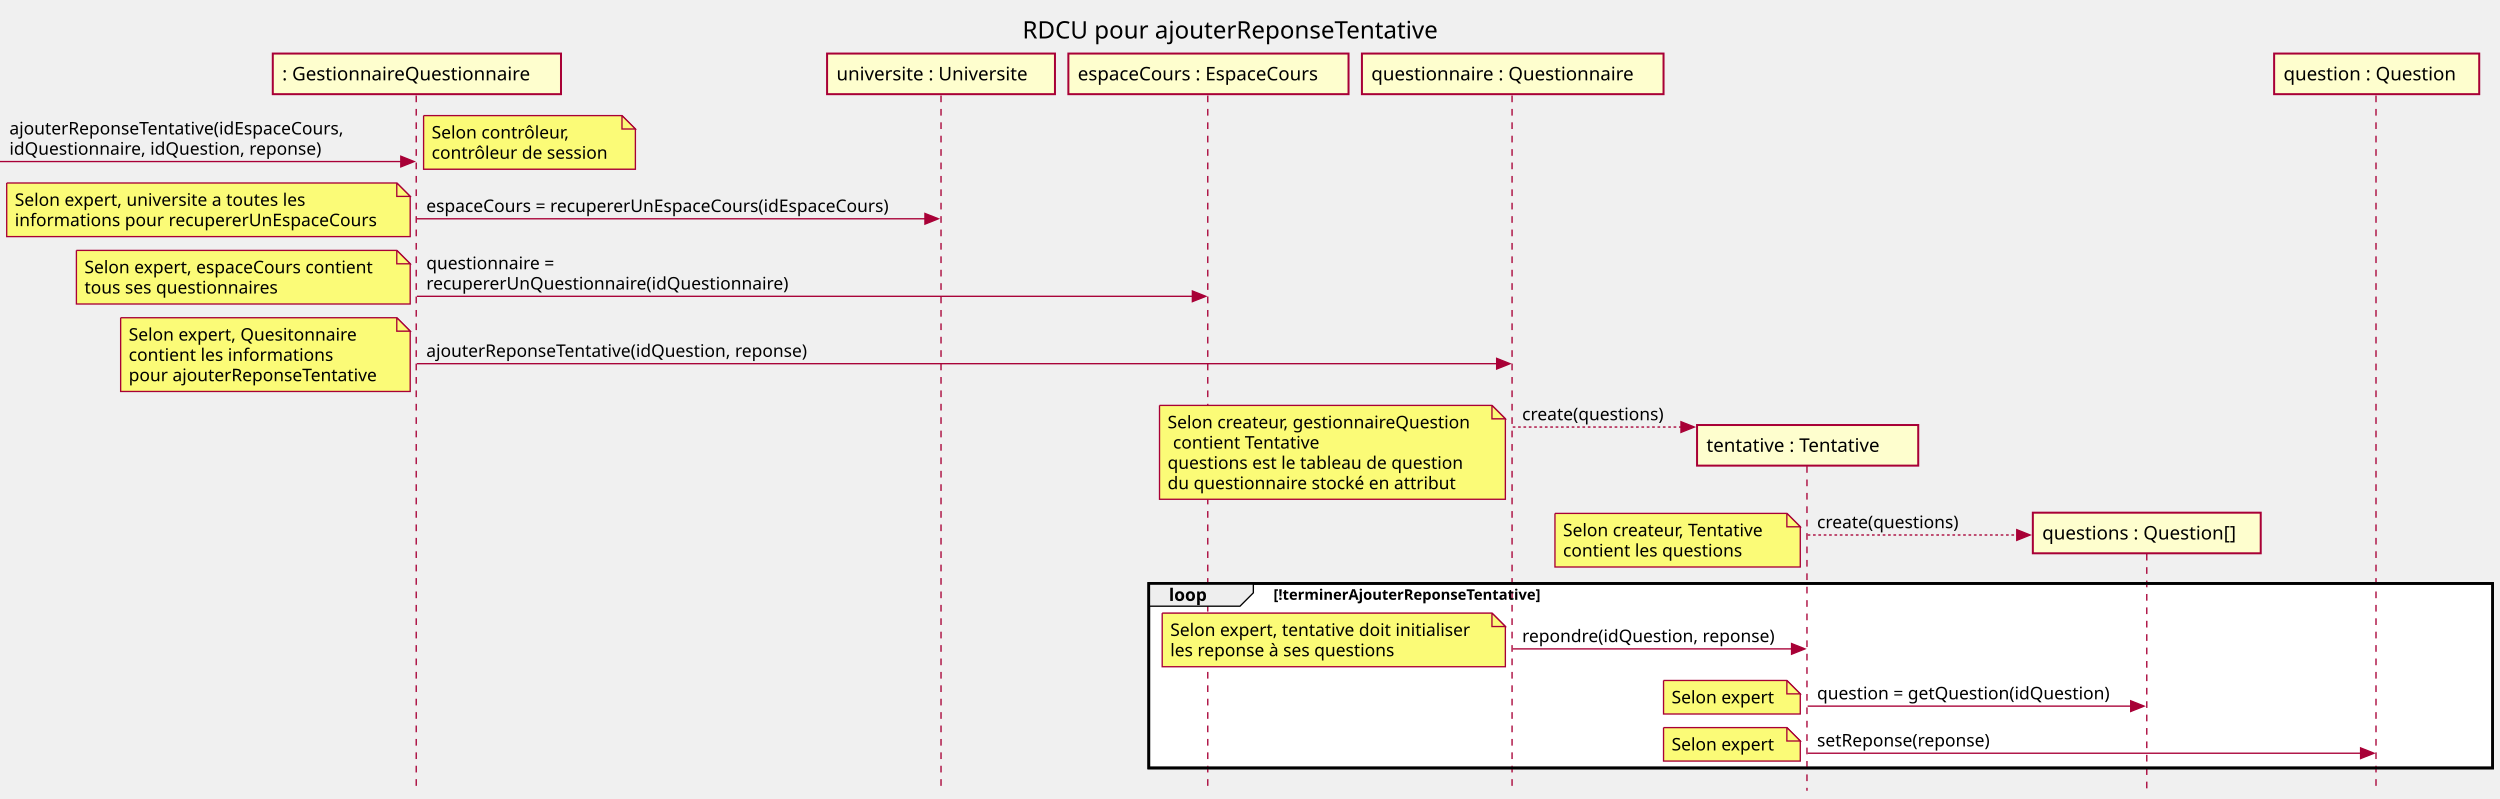
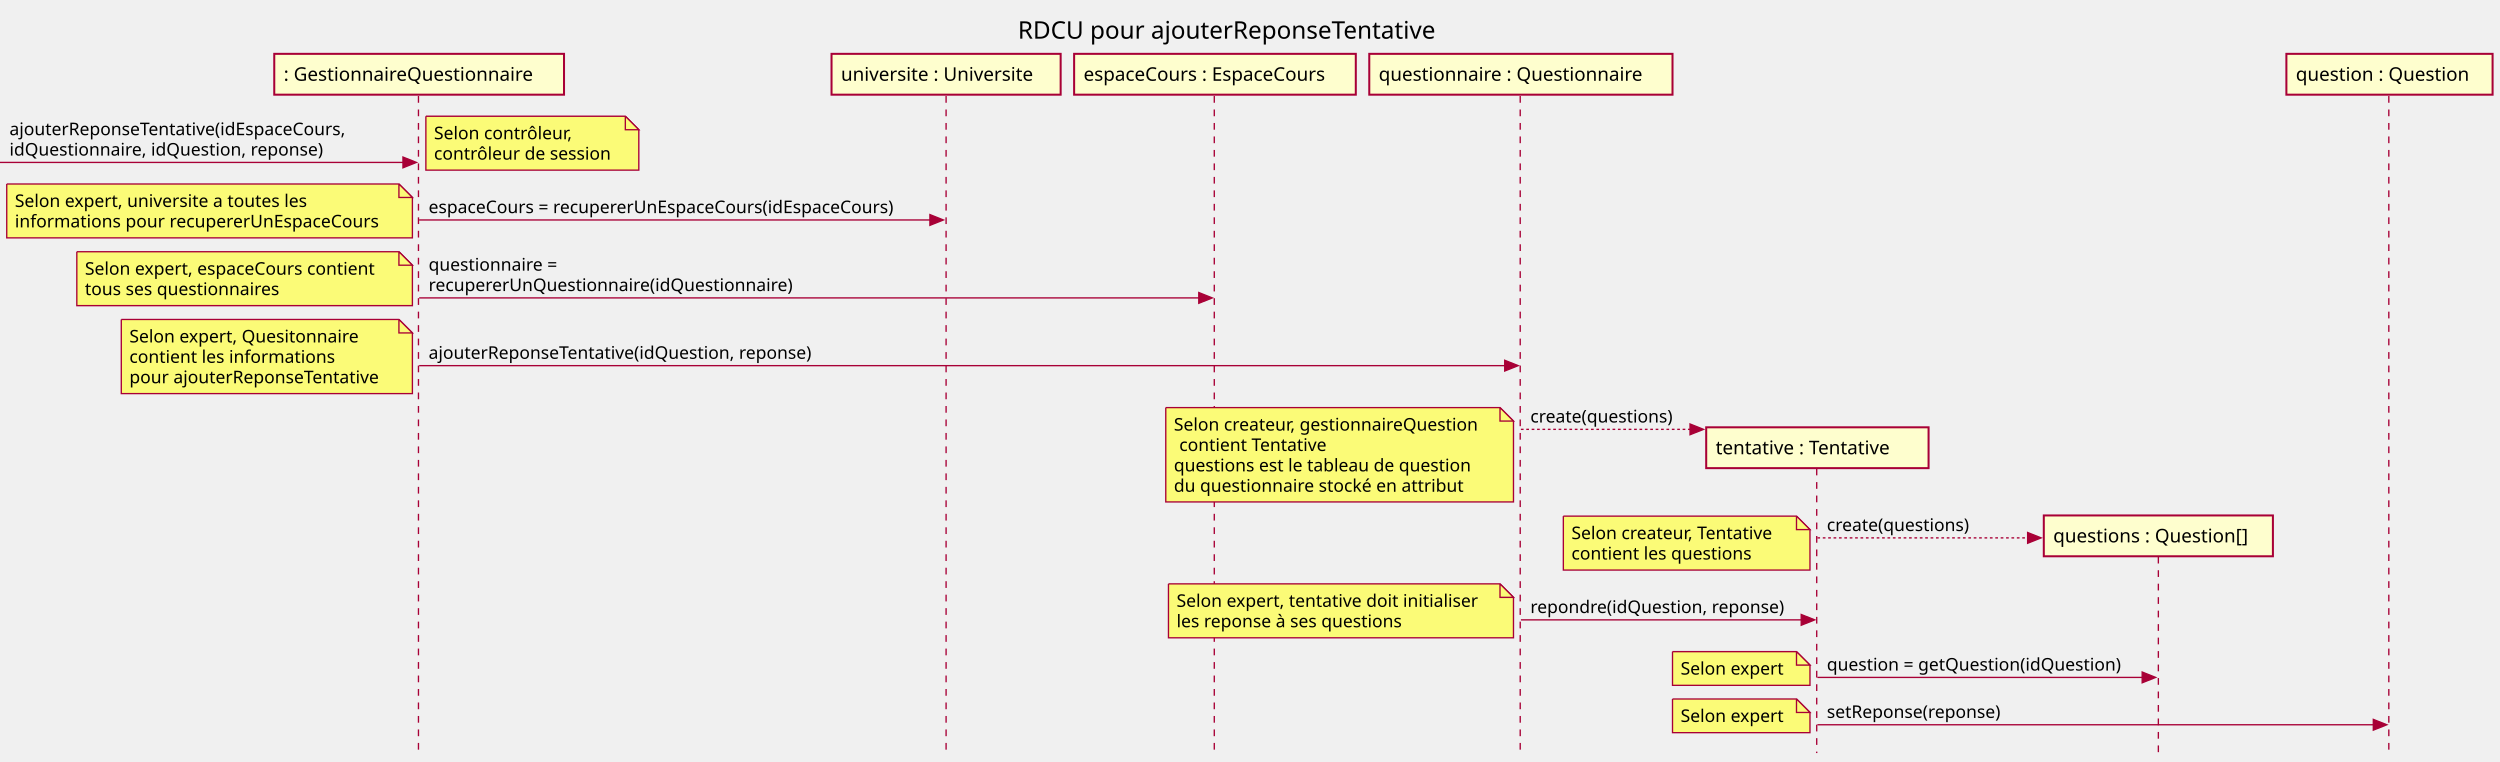
- <svg xmlns="http://www.w3.org/2000/svg" contentScriptType="application/ecmascript" contentStyleType="text/css" height="596px" preserveAspectRatio="none" style="width:1865px;height:596px;background:#FFFFFF;" version="1.1" viewBox="0 0 1865 596" width="1865px" zoomAndPan="magnify">
+ <svg xmlns="http://www.w3.org/2000/svg" contentScriptType="application/ecmascript" contentStyleType="text/css" height="565px" preserveAspectRatio="none" style="width:1855px;height:565px;background:#FFFFFF;" version="1.1" viewBox="0 0 1855 565" width="1855px" zoomAndPan="magnify">
  <defs />
  <g>
-     <text fill="#000000" font-family="Verdana" font-size="18" lengthAdjust="spacing" textLength="344" x="762.75" y="28.708">RDCU pour ajouterReponseTentative</text>
-     <rect fill="#FFFFFF" height="137.664" style="stroke:#000000;stroke-width:2.0;" width="1002.5" x="857" y="435.242" />
-     <line style="stroke:#A80036;stroke-width:1.0;stroke-dasharray:5.0,5.0;" x1="310.5" x2="310.5" y1="71.25" y2="589.906" />
-     <line style="stroke:#A80036;stroke-width:1.0;stroke-dasharray:5.0,5.0;" x1="702" x2="702" y1="71.25" y2="589.906" />
-     <line style="stroke:#A80036;stroke-width:1.0;stroke-dasharray:5.0,5.0;" x1="901" x2="901" y1="71.25" y2="589.906" />
-     <line style="stroke:#A80036;stroke-width:1.0;stroke-dasharray:5.0,5.0;" x1="1128" x2="1128" y1="71.25" y2="589.906" />
-     <line style="stroke:#A80036;stroke-width:1.0;stroke-dasharray:5.0,5.0;" x1="1348" x2="1348" y1="347.711" y2="589.906" />
-     <line style="stroke:#A80036;stroke-width:1.0;stroke-dasharray:5.0,5.0;" x1="1601.5" x2="1601.5" y1="413.109" y2="589.906" />
-     <line style="stroke:#A80036;stroke-width:1.0;stroke-dasharray:5.0,5.0;" x1="1772.5" x2="1772.5" y1="71.25" y2="589.906" />
+     <text fill="#000000" font-family="Verdana" font-size="18" lengthAdjust="spacing" textLength="344" x="755.25" y="28.708">RDCU pour ajouterReponseTentative</text>
+     <line style="stroke:#A80036;stroke-width:1.0;stroke-dasharray:5.0,5.0;" x1="310.5" x2="310.5" y1="71.25" y2="558.773" />
+     <line style="stroke:#A80036;stroke-width:1.0;stroke-dasharray:5.0,5.0;" x1="702" x2="702" y1="71.25" y2="558.773" />
+     <line style="stroke:#A80036;stroke-width:1.0;stroke-dasharray:5.0,5.0;" x1="901" x2="901" y1="71.25" y2="558.773" />
+     <line style="stroke:#A80036;stroke-width:1.0;stroke-dasharray:5.0,5.0;" x1="1128" x2="1128" y1="71.25" y2="558.773" />
+     <line style="stroke:#A80036;stroke-width:1.0;stroke-dasharray:5.0,5.0;" x1="1348" x2="1348" y1="347.711" y2="558.773" />
+     <line style="stroke:#A80036;stroke-width:1.0;stroke-dasharray:5.0,5.0;" x1="1601.5" x2="1601.5" y1="413.109" y2="558.773" />
+     <line style="stroke:#A80036;stroke-width:1.0;stroke-dasharray:5.0,5.0;" x1="1772.5" x2="1772.5" y1="71.25" y2="558.773" />
    <rect fill="#FEFECE" height="30.297" style="stroke:#A80036;stroke-width:1.5;" width="215" x="203.5" y="39.953" />
    <text fill="#000000" font-family="Verdana" font-size="14" lengthAdjust="spacing" textLength="201" x="210.5" y="59.948">: GestionnaireQuestionnaire</text>
    <rect fill="#FEFECE" height="30.297" style="stroke:#A80036;stroke-width:1.5;" width="170" x="617" y="39.953" />
    <text fill="#000000" font-family="Verdana" font-size="14" lengthAdjust="spacing" textLength="156" x="624" y="59.948">universite : Universite</text>
    <rect fill="#FEFECE" height="30.297" style="stroke:#A80036;stroke-width:1.5;" width="209" x="797" y="39.953" />
    <text fill="#000000" font-family="Verdana" font-size="14" lengthAdjust="spacing" textLength="195" x="804" y="59.948">espaceCours : EspaceCours</text>
    <rect fill="#FEFECE" height="30.297" style="stroke:#A80036;stroke-width:1.5;" width="225" x="1016" y="39.953" />
    <text fill="#000000" font-family="Verdana" font-size="14" lengthAdjust="spacing" textLength="211" x="1023" y="59.948">questionnaire : Questionnaire</text>
    <rect fill="#FEFECE" height="30.297" style="stroke:#A80036;stroke-width:1.5;" width="153" x="1696.5" y="39.953" />
    <text fill="#000000" font-family="Verdana" font-size="14" lengthAdjust="spacing" textLength="139" x="1703.5" y="59.948">question : Question</text>
    <polygon fill="#A80036" points="299,116.516,309,120.516,299,124.516" style="stroke:#A80036;stroke-width:1.0;" />
    <line style="stroke:#A80036;stroke-width:1.0;" x1="0" x2="305" y1="120.516" y2="120.516" />
    <text fill="#000000" font-family="Verdana" font-size="13" lengthAdjust="spacing" textLength="265" x="7" y="100.317">ajouterReponseTentative(idEspaceCours,</text>
    <text fill="#000000" font-family="Verdana" font-size="13" lengthAdjust="spacing" textLength="241" x="7" y="115.45">idQuestionnaire, idQuestion, reponse)</text>
    <path d="M316,86.25 L316,126.25 L474,126.25 L474,96.25 L464,86.25 L316,86.25 " fill="#FBFB77" style="stroke:#A80036;stroke-width:1.0;" />
    <path d="M464,86.25 L464,96.25 L474,96.25 L464,86.25 " fill="#FBFB77" style="stroke:#A80036;stroke-width:1.0;" />
    <text fill="#000000" font-family="Verdana" font-size="13" lengthAdjust="spacing" textLength="108" x="322" y="103.317">Selon contrôleur,</text>
    <text fill="#000000" font-family="Verdana" font-size="13" lengthAdjust="spacing" textLength="137" x="322" y="118.45">contrôleur de session</text>
    <polygon fill="#A80036" points="690,159.215,700,163.215,690,167.215" style="stroke:#A80036;stroke-width:1.0;" />
    <line style="stroke:#A80036;stroke-width:1.0;" x1="311" x2="696" y1="163.215" y2="163.215" />
    <text fill="#000000" font-family="Verdana" font-size="13" lengthAdjust="spacing" textLength="367" x="318" y="158.149">espaceCours = recupererUnEspaceCours(idEspaceCours)</text>
    <path d="M5,136.516 L5,176.516 L306,176.516 L306,146.516 L296,136.516 L5,136.516 " fill="#FBFB77" style="stroke:#A80036;stroke-width:1.0;" />
    <path d="M296,136.516 L296,146.516 L306,146.516 L296,136.516 " fill="#FBFB77" style="stroke:#A80036;stroke-width:1.0;" />
    <text fill="#000000" font-family="Verdana" font-size="13" lengthAdjust="spacing" textLength="231" x="11" y="153.583">Selon expert, universite a toutes les</text>
    <text fill="#000000" font-family="Verdana" font-size="13" lengthAdjust="spacing" textLength="280" x="11" y="168.715">informations pour recupererUnEspaceCours</text>
    <polygon fill="#A80036" points="889.5,217.047,899.5,221.047,889.5,225.047" style="stroke:#A80036;stroke-width:1.0;" />
    <line style="stroke:#A80036;stroke-width:1.0;" x1="311" x2="895.5" y1="221.047" y2="221.047" />
    <text fill="#000000" font-family="Verdana" font-size="13" lengthAdjust="spacing" textLength="101" x="318" y="200.848">questionnaire =</text>
    <text fill="#000000" font-family="Verdana" font-size="13" lengthAdjust="spacing" textLength="278" x="318" y="215.981">recupererUnQuestionnaire(idQuestionnaire)</text>
    <path d="M57,186.781 L57,226.781 L306,226.781 L306,196.781 L296,186.781 L57,186.781 " fill="#FBFB77" style="stroke:#A80036;stroke-width:1.0;" />
    <path d="M296,186.781 L296,196.781 L306,196.781 L296,186.781 " fill="#FBFB77" style="stroke:#A80036;stroke-width:1.0;" />
    <text fill="#000000" font-family="Verdana" font-size="13" lengthAdjust="spacing" textLength="228" x="63" y="203.848">Selon expert, espaceCours contient</text>
    <text fill="#000000" font-family="Verdana" font-size="13" lengthAdjust="spacing" textLength="152" x="63" y="218.981">tous ses questionnaires</text>
    <polygon fill="#A80036" points="1116.5,267.312,1126.5,271.312,1116.5,275.312" style="stroke:#A80036;stroke-width:1.0;" />
    <line style="stroke:#A80036;stroke-width:1.0;" x1="311" x2="1122.5" y1="271.312" y2="271.312" />
    <text fill="#000000" font-family="Verdana" font-size="13" lengthAdjust="spacing" textLength="300" x="318" y="266.247">ajouterReponseTentative(idQuestion, reponse)</text>
    <path d="M90,237.047 L90,292.047 L306,292.047 L306,247.047 L296,237.047 L90,237.047 " fill="#FBFB77" style="stroke:#A80036;stroke-width:1.0;" />
    <path d="M296,237.047 L296,247.047 L306,247.047 L296,237.047 " fill="#FBFB77" style="stroke:#A80036;stroke-width:1.0;" />
    <text fill="#000000" font-family="Verdana" font-size="13" lengthAdjust="spacing" textLength="178" x="96" y="254.114">Selon expert, Quesitonnaire</text>
    <text fill="#000000" font-family="Verdana" font-size="13" lengthAdjust="spacing" textLength="159" x="96" y="269.247">contient les informations</text>
    <text fill="#000000" font-family="Verdana" font-size="13" lengthAdjust="spacing" textLength="195" x="96" y="284.379">pour ajouterReponseTentative</text>
    <polygon fill="#A80036" points="1254,314.578,1264,318.578,1254,322.578" style="stroke:#A80036;stroke-width:1.0;" />
    <line style="stroke:#A80036;stroke-width:1.0;stroke-dasharray:2.0,2.0;" x1="1128.5" x2="1260" y1="318.578" y2="318.578" />
    <text fill="#000000" font-family="Verdana" font-size="13" lengthAdjust="spacing" textLength="113" x="1135.5" y="313.512">create(questions)</text>
    <rect fill="#FEFECE" height="30.297" style="stroke:#A80036;stroke-width:1.5;" width="165" x="1266" y="317.062" />
    <text fill="#000000" font-family="Verdana" font-size="14" lengthAdjust="spacing" textLength="151" x="1273" y="337.058">tentative : Tentative</text>
    <path d="M865,302.445 L865,372.445 L1123,372.445 L1123,312.445 L1113,302.445 L865,302.445 " fill="#FBFB77" style="stroke:#A80036;stroke-width:1.0;" />
    <path d="M1113,302.445 L1113,312.445 L1123,312.445 L1113,302.445 " fill="#FBFB77" style="stroke:#A80036;stroke-width:1.0;" />
    <text fill="#000000" font-family="Verdana" font-size="13" lengthAdjust="spacing" textLength="237" x="871" y="319.512">Selon createur, gestionnaireQuestion</text>
    <text fill="#000000" font-family="Verdana" font-size="13" lengthAdjust="spacing" textLength="117" x="875" y="334.645">contient Tentative</text>
    <text fill="#000000" font-family="Verdana" font-size="13" lengthAdjust="spacing" textLength="232" x="871" y="349.778">questions est le tableau de question</text>
    <text fill="#000000" font-family="Verdana" font-size="13" lengthAdjust="spacing" textLength="224" x="871" y="364.911">du questionnaire stocké en attribut</text>
    <polygon fill="#A80036" points="1504.5,395.109,1514.5,399.109,1504.5,403.109" style="stroke:#A80036;stroke-width:1.0;" />
    <line style="stroke:#A80036;stroke-width:1.0;stroke-dasharray:2.0,2.0;" x1="1348.5" x2="1510.5" y1="399.109" y2="399.109" />
    <text fill="#000000" font-family="Verdana" font-size="13" lengthAdjust="spacing" textLength="113" x="1355.5" y="394.043">create(questions)</text>
    <rect fill="#FEFECE" height="30.297" style="stroke:#A80036;stroke-width:1.5;" width="170" x="1516.5" y="382.461" />
    <text fill="#000000" font-family="Verdana" font-size="14" lengthAdjust="spacing" textLength="156" x="1523.5" y="402.456">questions : Question[]</text>
    <path d="M1160,382.977 L1160,422.977 L1343,422.977 L1343,392.977 L1333,382.977 L1160,382.977 " fill="#FBFB77" style="stroke:#A80036;stroke-width:1.0;" />
    <path d="M1333,382.977 L1333,392.977 L1343,392.977 L1333,382.977 " fill="#FBFB77" style="stroke:#A80036;stroke-width:1.0;" />
    <text fill="#000000" font-family="Verdana" font-size="13" lengthAdjust="spacing" textLength="162" x="1166" y="400.043">Selon createur, Tentative</text>
    <text fill="#000000" font-family="Verdana" font-size="13" lengthAdjust="spacing" textLength="140" x="1166" y="415.176">contient les questions</text>
-     <path d="M857,435.242 L935,435.242 L935,442.242 L925,452.242 L857,452.242 L857,435.242 " fill="#EEEEEE" style="stroke:#000000;stroke-width:1.0;" />
-     <rect fill="none" height="137.664" style="stroke:#000000;stroke-width:2.0;" width="1002.5" x="857" y="435.242" />
-     <text fill="#000000" font-family="Verdana" font-size="13" font-weight="bold" lengthAdjust="spacing" textLength="33" x="872" y="448.309">loop</text>
-     <text fill="#000000" font-family="Verdana" font-size="11" font-weight="bold" lengthAdjust="spacing" textLength="248" x="950" y="447.453">[!terminerAjouterReponseTentative]</text>
-     <polygon fill="#A80036" points="1336.5,480.074,1346.5,484.074,1336.5,488.074" style="stroke:#A80036;stroke-width:1.0;" />
-     <line style="stroke:#A80036;stroke-width:1.0;" x1="1128.5" x2="1342.5" y1="484.074" y2="484.074" />
-     <text fill="#000000" font-family="Verdana" font-size="13" lengthAdjust="spacing" textLength="196" x="1135.5" y="479.008">repondre(idQuestion, reponse)</text>
-     <path d="M867,457.375 L867,497.375 L1123,497.375 L1123,467.375 L1113,457.375 L867,457.375 " fill="#FBFB77" style="stroke:#A80036;stroke-width:1.0;" />
-     <path d="M1113,457.375 L1113,467.375 L1123,467.375 L1113,457.375 " fill="#FBFB77" style="stroke:#A80036;stroke-width:1.0;" />
-     <text fill="#000000" font-family="Verdana" font-size="13" lengthAdjust="spacing" textLength="235" x="873" y="474.442">Selon expert, tentative doit initialiser</text>
-     <text fill="#000000" font-family="Verdana" font-size="13" lengthAdjust="spacing" textLength="178" x="873" y="489.575">les reponse à ses questions</text>
-     <polygon fill="#A80036" points="1589.5,522.773,1599.5,526.773,1589.5,530.773" style="stroke:#A80036;stroke-width:1.0;" />
-     <line style="stroke:#A80036;stroke-width:1.0;" x1="1348.5" x2="1595.5" y1="526.773" y2="526.773" />
-     <text fill="#000000" font-family="Verdana" font-size="13" lengthAdjust="spacing" textLength="229" x="1355.5" y="521.707">question = getQuestion(idQuestion)</text>
-     <path d="M1241,507.641 L1241,532.641 L1343,532.641 L1343,517.641 L1333,507.641 L1241,507.641 " fill="#FBFB77" style="stroke:#A80036;stroke-width:1.0;" />
-     <path d="M1333,507.641 L1333,517.641 L1343,517.641 L1333,507.641 " fill="#FBFB77" style="stroke:#A80036;stroke-width:1.0;" />
-     <text fill="#000000" font-family="Verdana" font-size="13" lengthAdjust="spacing" textLength="81" x="1247" y="524.707">Selon expert</text>
-     <polygon fill="#A80036" points="1761,557.906,1771,561.906,1761,565.906" style="stroke:#A80036;stroke-width:1.0;" />
-     <line style="stroke:#A80036;stroke-width:1.0;" x1="1348.5" x2="1767" y1="561.906" y2="561.906" />
-     <text fill="#000000" font-family="Verdana" font-size="13" lengthAdjust="spacing" textLength="138" x="1355.5" y="556.84">setReponse(reponse)</text>
-     <path d="M1241,542.773 L1241,567.773 L1343,567.773 L1343,552.773 L1333,542.773 L1241,542.773 " fill="#FBFB77" style="stroke:#A80036;stroke-width:1.0;" />
-     <path d="M1333,542.773 L1333,552.773 L1343,552.773 L1333,542.773 " fill="#FBFB77" style="stroke:#A80036;stroke-width:1.0;" />
-     <text fill="#000000" font-family="Verdana" font-size="13" lengthAdjust="spacing" textLength="81" x="1247" y="559.84">Selon expert</text>
+     <polygon fill="#A80036" points="1336.5,455.941,1346.5,459.941,1336.5,463.941" style="stroke:#A80036;stroke-width:1.0;" />
+     <line style="stroke:#A80036;stroke-width:1.0;" x1="1128.5" x2="1342.5" y1="459.941" y2="459.941" />
+     <text fill="#000000" font-family="Verdana" font-size="13" lengthAdjust="spacing" textLength="196" x="1135.5" y="454.875">repondre(idQuestion, reponse)</text>
+     <path d="M867,433.242 L867,473.242 L1123,473.242 L1123,443.242 L1113,433.242 L867,433.242 " fill="#FBFB77" style="stroke:#A80036;stroke-width:1.0;" />
+     <path d="M1113,433.242 L1113,443.242 L1123,443.242 L1113,433.242 " fill="#FBFB77" style="stroke:#A80036;stroke-width:1.0;" />
+     <text fill="#000000" font-family="Verdana" font-size="13" lengthAdjust="spacing" textLength="235" x="873" y="450.309">Selon expert, tentative doit initialiser</text>
+     <text fill="#000000" font-family="Verdana" font-size="13" lengthAdjust="spacing" textLength="178" x="873" y="465.442">les reponse à ses questions</text>
+     <polygon fill="#A80036" points="1589.5,498.641,1599.5,502.641,1589.5,506.641" style="stroke:#A80036;stroke-width:1.0;" />
+     <line style="stroke:#A80036;stroke-width:1.0;" x1="1348.5" x2="1595.5" y1="502.641" y2="502.641" />
+     <text fill="#000000" font-family="Verdana" font-size="13" lengthAdjust="spacing" textLength="229" x="1355.5" y="497.575">question = getQuestion(idQuestion)</text>
+     <path d="M1241,483.508 L1241,508.508 L1343,508.508 L1343,493.508 L1333,483.508 L1241,483.508 " fill="#FBFB77" style="stroke:#A80036;stroke-width:1.0;" />
+     <path d="M1333,483.508 L1333,493.508 L1343,493.508 L1333,483.508 " fill="#FBFB77" style="stroke:#A80036;stroke-width:1.0;" />
+     <text fill="#000000" font-family="Verdana" font-size="13" lengthAdjust="spacing" textLength="81" x="1247" y="500.575">Selon expert</text>
+     <polygon fill="#A80036" points="1761,533.773,1771,537.773,1761,541.773" style="stroke:#A80036;stroke-width:1.0;" />
+     <line style="stroke:#A80036;stroke-width:1.0;" x1="1348.5" x2="1767" y1="537.773" y2="537.773" />
+     <text fill="#000000" font-family="Verdana" font-size="13" lengthAdjust="spacing" textLength="138" x="1355.5" y="532.707">setReponse(reponse)</text>
+     <path d="M1241,518.641 L1241,543.641 L1343,543.641 L1343,528.641 L1333,518.641 L1241,518.641 " fill="#FBFB77" style="stroke:#A80036;stroke-width:1.0;" />
+     <path d="M1333,518.641 L1333,528.641 L1343,528.641 L1333,518.641 " fill="#FBFB77" style="stroke:#A80036;stroke-width:1.0;" />
+     <text fill="#000000" font-family="Verdana" font-size="13" lengthAdjust="spacing" textLength="81" x="1247" y="535.707">Selon expert</text>
  </g>
</svg>
